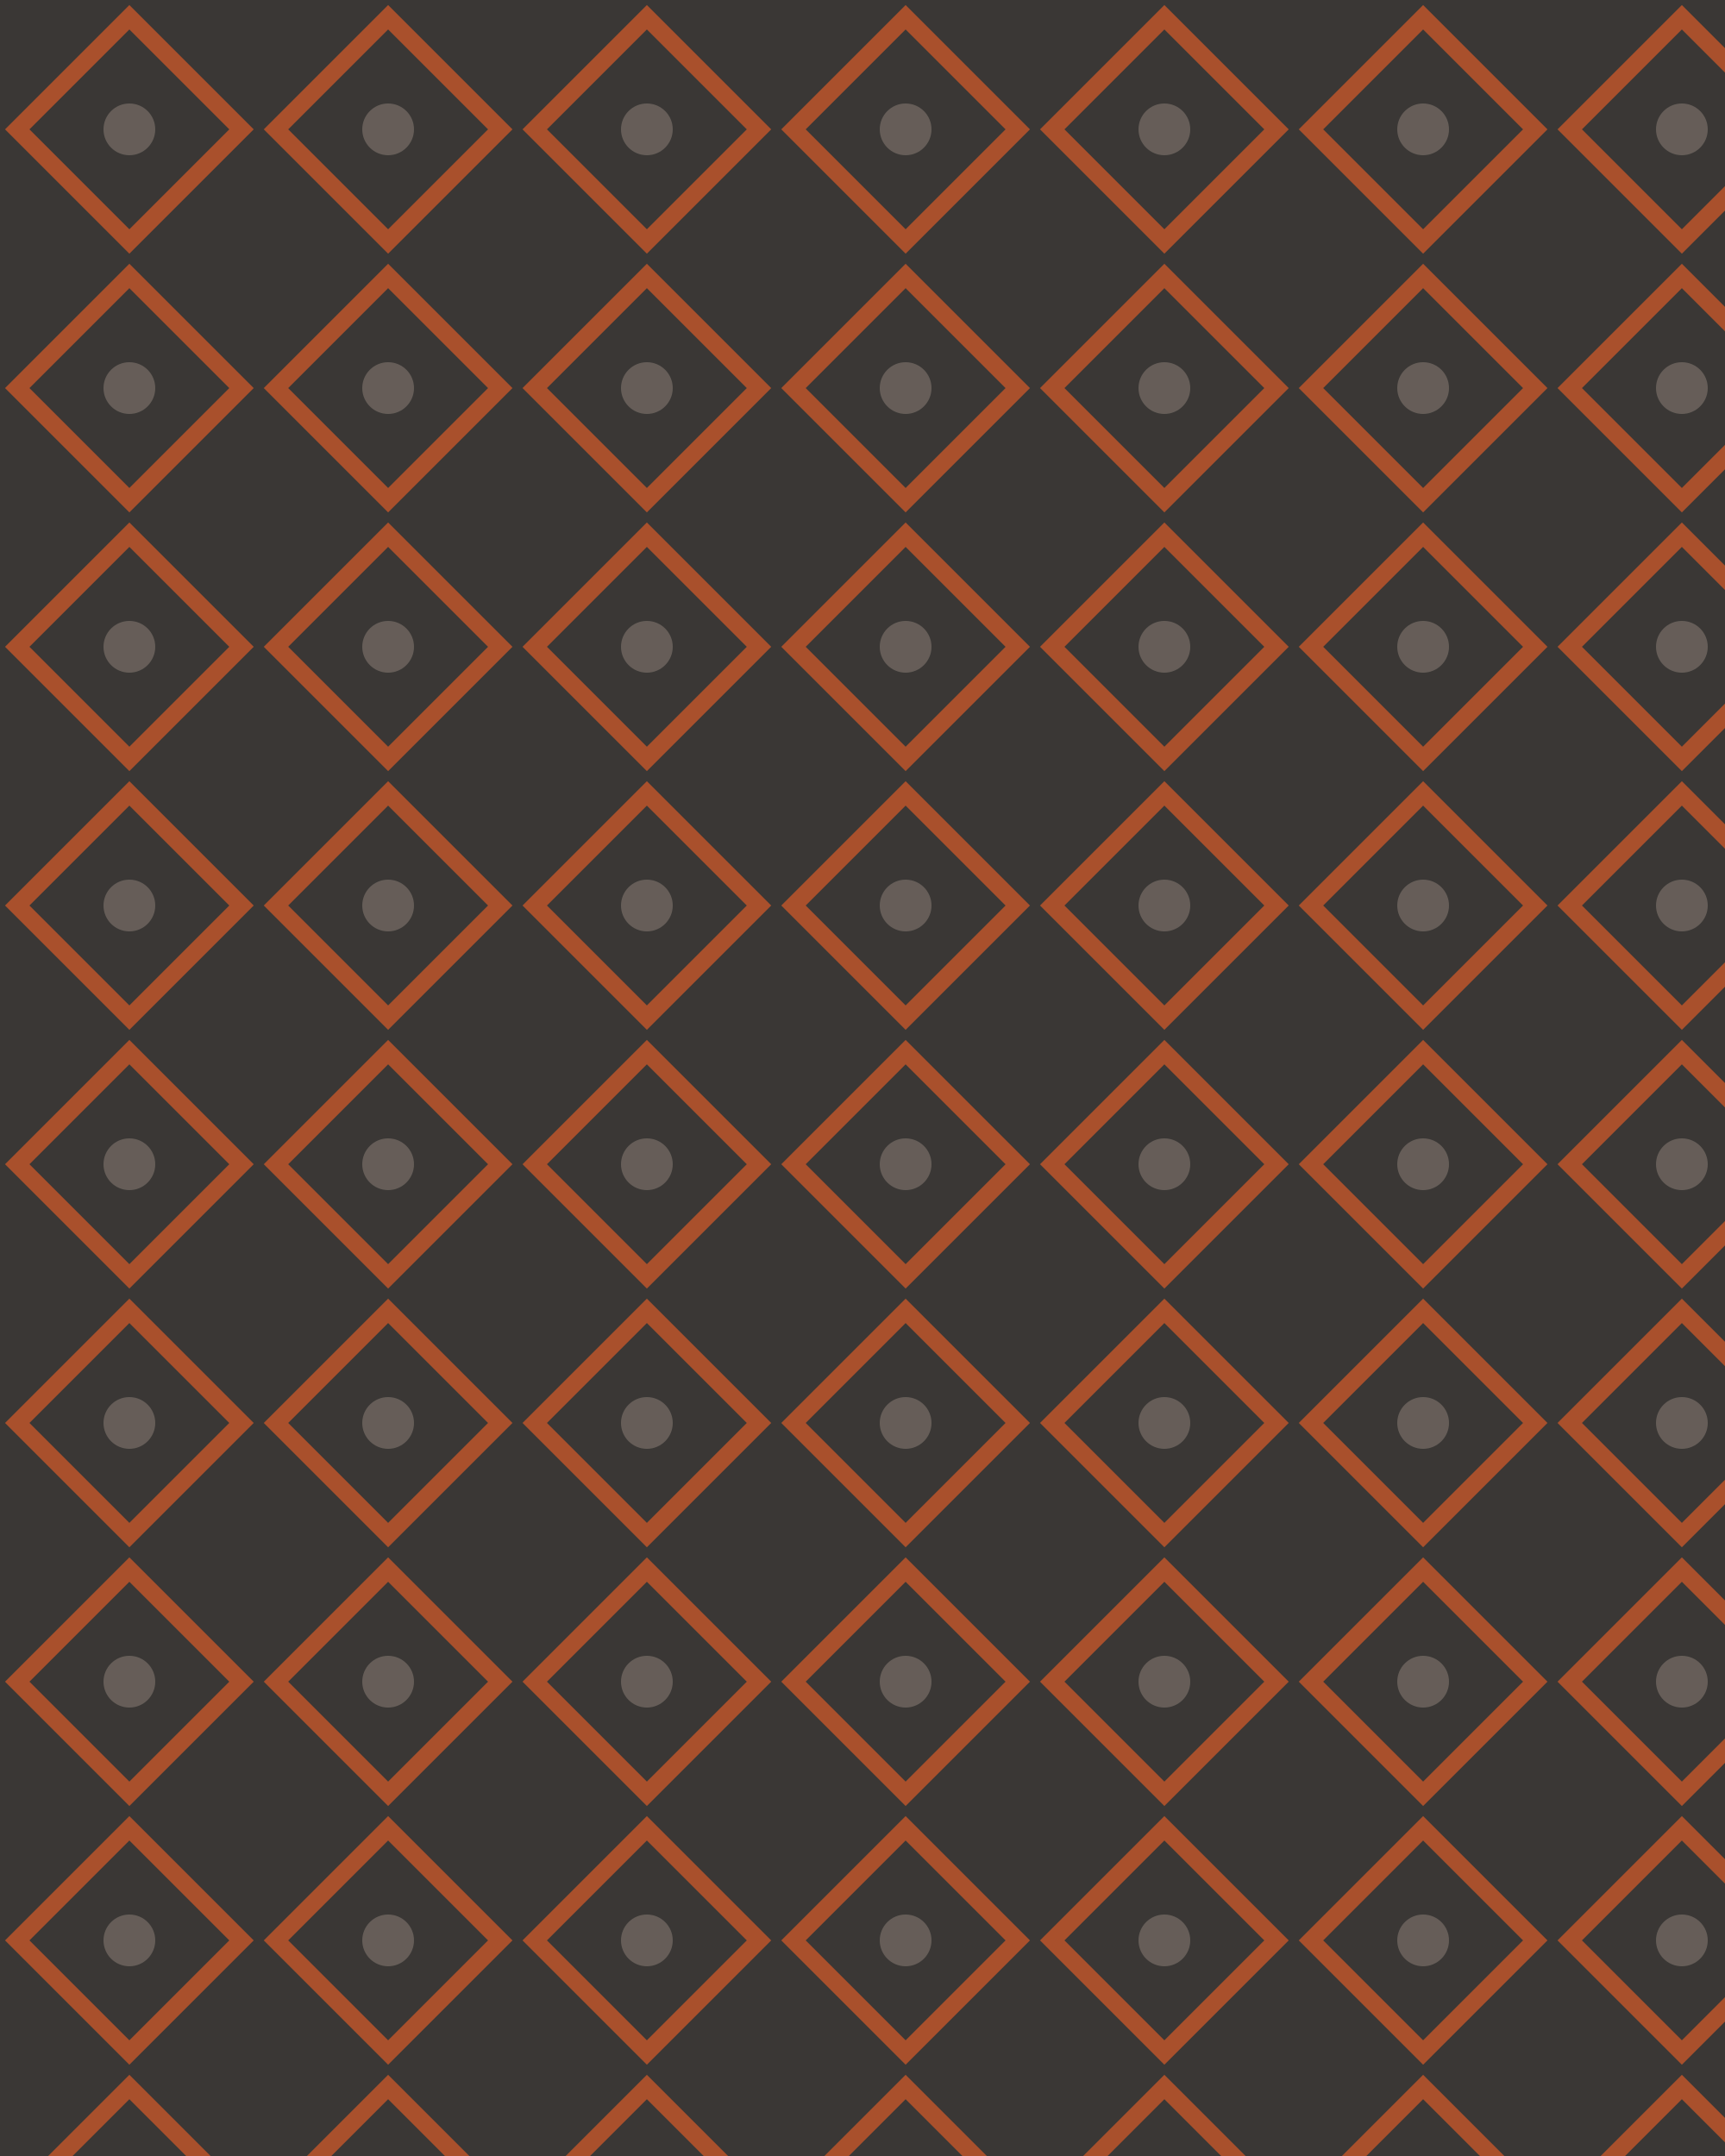
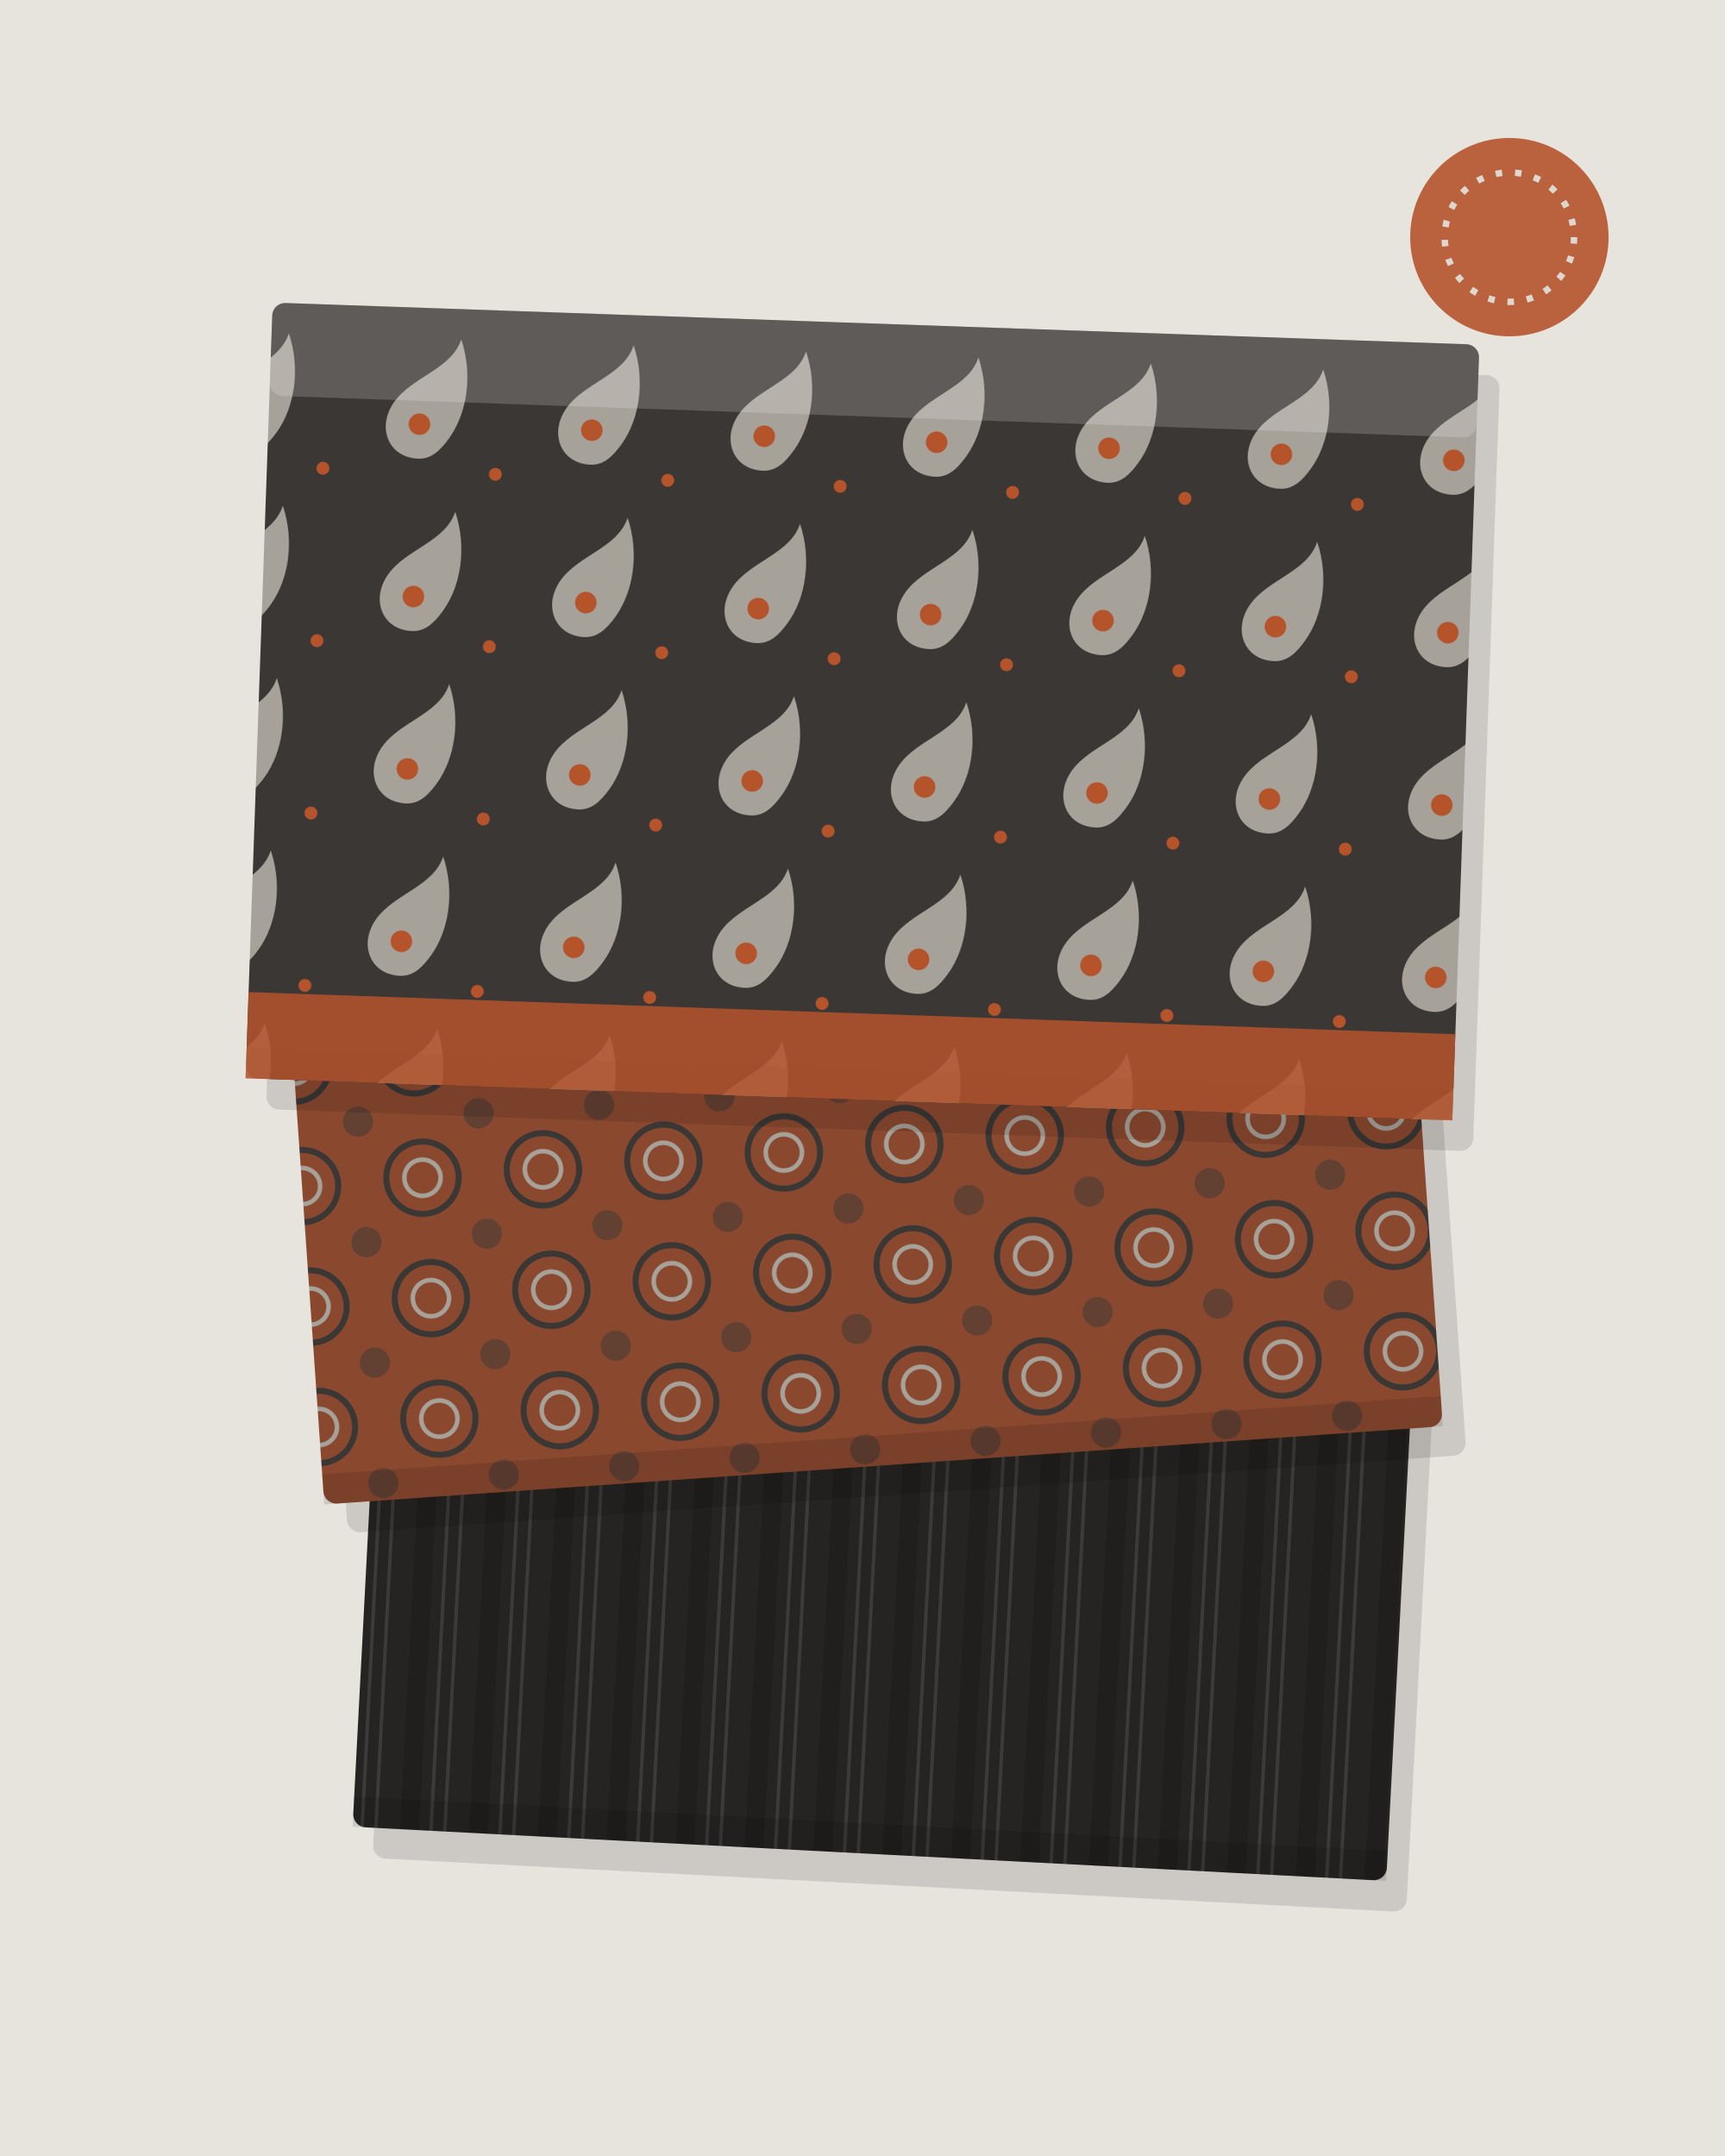
<svg xmlns="http://www.w3.org/2000/svg" viewBox="0 0 800 1000" width="800" height="1000">
  <defs>
-     <pattern id="p" width="60" height="60" patternUnits="userSpaceOnUse">
-       <path d="M30 4 56 30 30 56 4 30Z" fill="none" stroke="#b5532b" stroke-width="4" />
-       <circle cx="30" cy="30" r="6" fill="#6a625c" />
+     <pattern id="p" width="80" height="80" patternUnits="userSpaceOnUse">
+       <rect width="80" height="80" fill="#3a3735" />
+       <g transform="scale(1)">
+         <path d="M30 60c-14 0-20-14-12-26 8-12 26-16 30-30 6 16 4 34-4 46-4 6-8 10-14 10Z" fill="#a6a199" />
+         <circle cx="30" cy="44" r="5" fill="#b5532b" />
+         <circle cx="66" cy="66" r="3" fill="#b5532b" />
+       </g>
+     </pattern>
+     <pattern id="d" width="56" height="56" patternUnits="userSpaceOnUse">
+       <rect width="56" height="56" fill="#8a492f" />
+       <g transform="scale(0.7)">
+         <circle cx="40" cy="40" r="24" fill="none" stroke="#3a3735" stroke-width="4" />
+         <circle cx="40" cy="40" r="12" fill="none" stroke="#a6a199" stroke-width="3" />
+         <circle cx="0" cy="0" r="10" fill="#3a3735" opacity=".5" />
+         <circle cx="80" cy="80" r="10" fill="#3a3735" opacity=".5" />
+         <circle cx="80" cy="0" r="10" fill="#3a3735" opacity=".5" />
+         <circle cx="0" cy="80" r="10" fill="#3a3735" opacity=".5" />
+       </g>
+     </pattern>
+     <pattern id="t" width="32" height="32" patternUnits="userSpaceOnUse">
+       <rect width="32" height="32" fill="#262422" />
+       <g transform="scale(0.4)">
+         <rect width="22" height="80" fill="#201f1d" />
+         <rect x="34" width="4" height="80" fill="#3c3a38" />
+         <rect x="50" width="4" height="80" fill="#3c3a38" />
+       </g>
    </pattern>
  </defs>
-   <rect width="800" height="1000" fill="#3a3735" />
-   <rect width="800" height="1000" fill="url(#p)" transform="scale(2)" opacity="0.9" />
+   <rect width="800" height="1000" fill="#e7e3dd" />
+   <g transform="rotate(3 410 730)">
+     <rect x="180" y="614" width="480" height="260" rx="6" fill="#000" opacity=".12" />
+     <rect x="170" y="600" width="480" height="260" rx="6" fill="url(#t)" />
+     <rect x="170" y="600" width="480" height="31.2" rx="6" fill="#fff" opacity=".18" />
+     <rect x="170" y="846" width="480" height="14" fill="#000" opacity=".12" />
+   </g>
+   <g transform="rotate(-4 400 540)">
+     <rect x="150" y="414" width="520" height="280" rx="6" fill="#000" opacity=".12" />
+     <rect x="140" y="400" width="520" height="280" rx="6" fill="url(#d)" />
+     <rect x="140" y="400" width="520" height="33.6" rx="6" fill="#fff" opacity=".18" />
+     <rect x="140" y="666" width="520" height="14" fill="#000" opacity=".12" />
+   </g>
+   <g transform="rotate(2 400 330)">
+     <rect x="130" y="164" width="560" height="360" rx="6" fill="#000" opacity=".12" />
+     <rect x="120" y="150" width="560" height="360" rx="6" fill="url(#p)" />
+     <rect x="120" y="150" width="560" height="43.2" rx="6" fill="#fff" opacity=".18" />
+     <rect x="120" y="496" width="560" height="14" fill="#000" opacity=".12" />
+   </g>
+   <g transform="rotate(2 400 330)">
+     <rect x="120" y="470" width="560" height="40" fill="#b5532b" opacity=".85" />
+   </g>
+   <circle cx="700" cy="110" r="46" fill="#b5532b" opacity=".9" />
+   <circle cx="700" cy="110" r="30" fill="none" stroke="#ddd7cf" stroke-width="3" stroke-dasharray="3 6" />
</svg>
